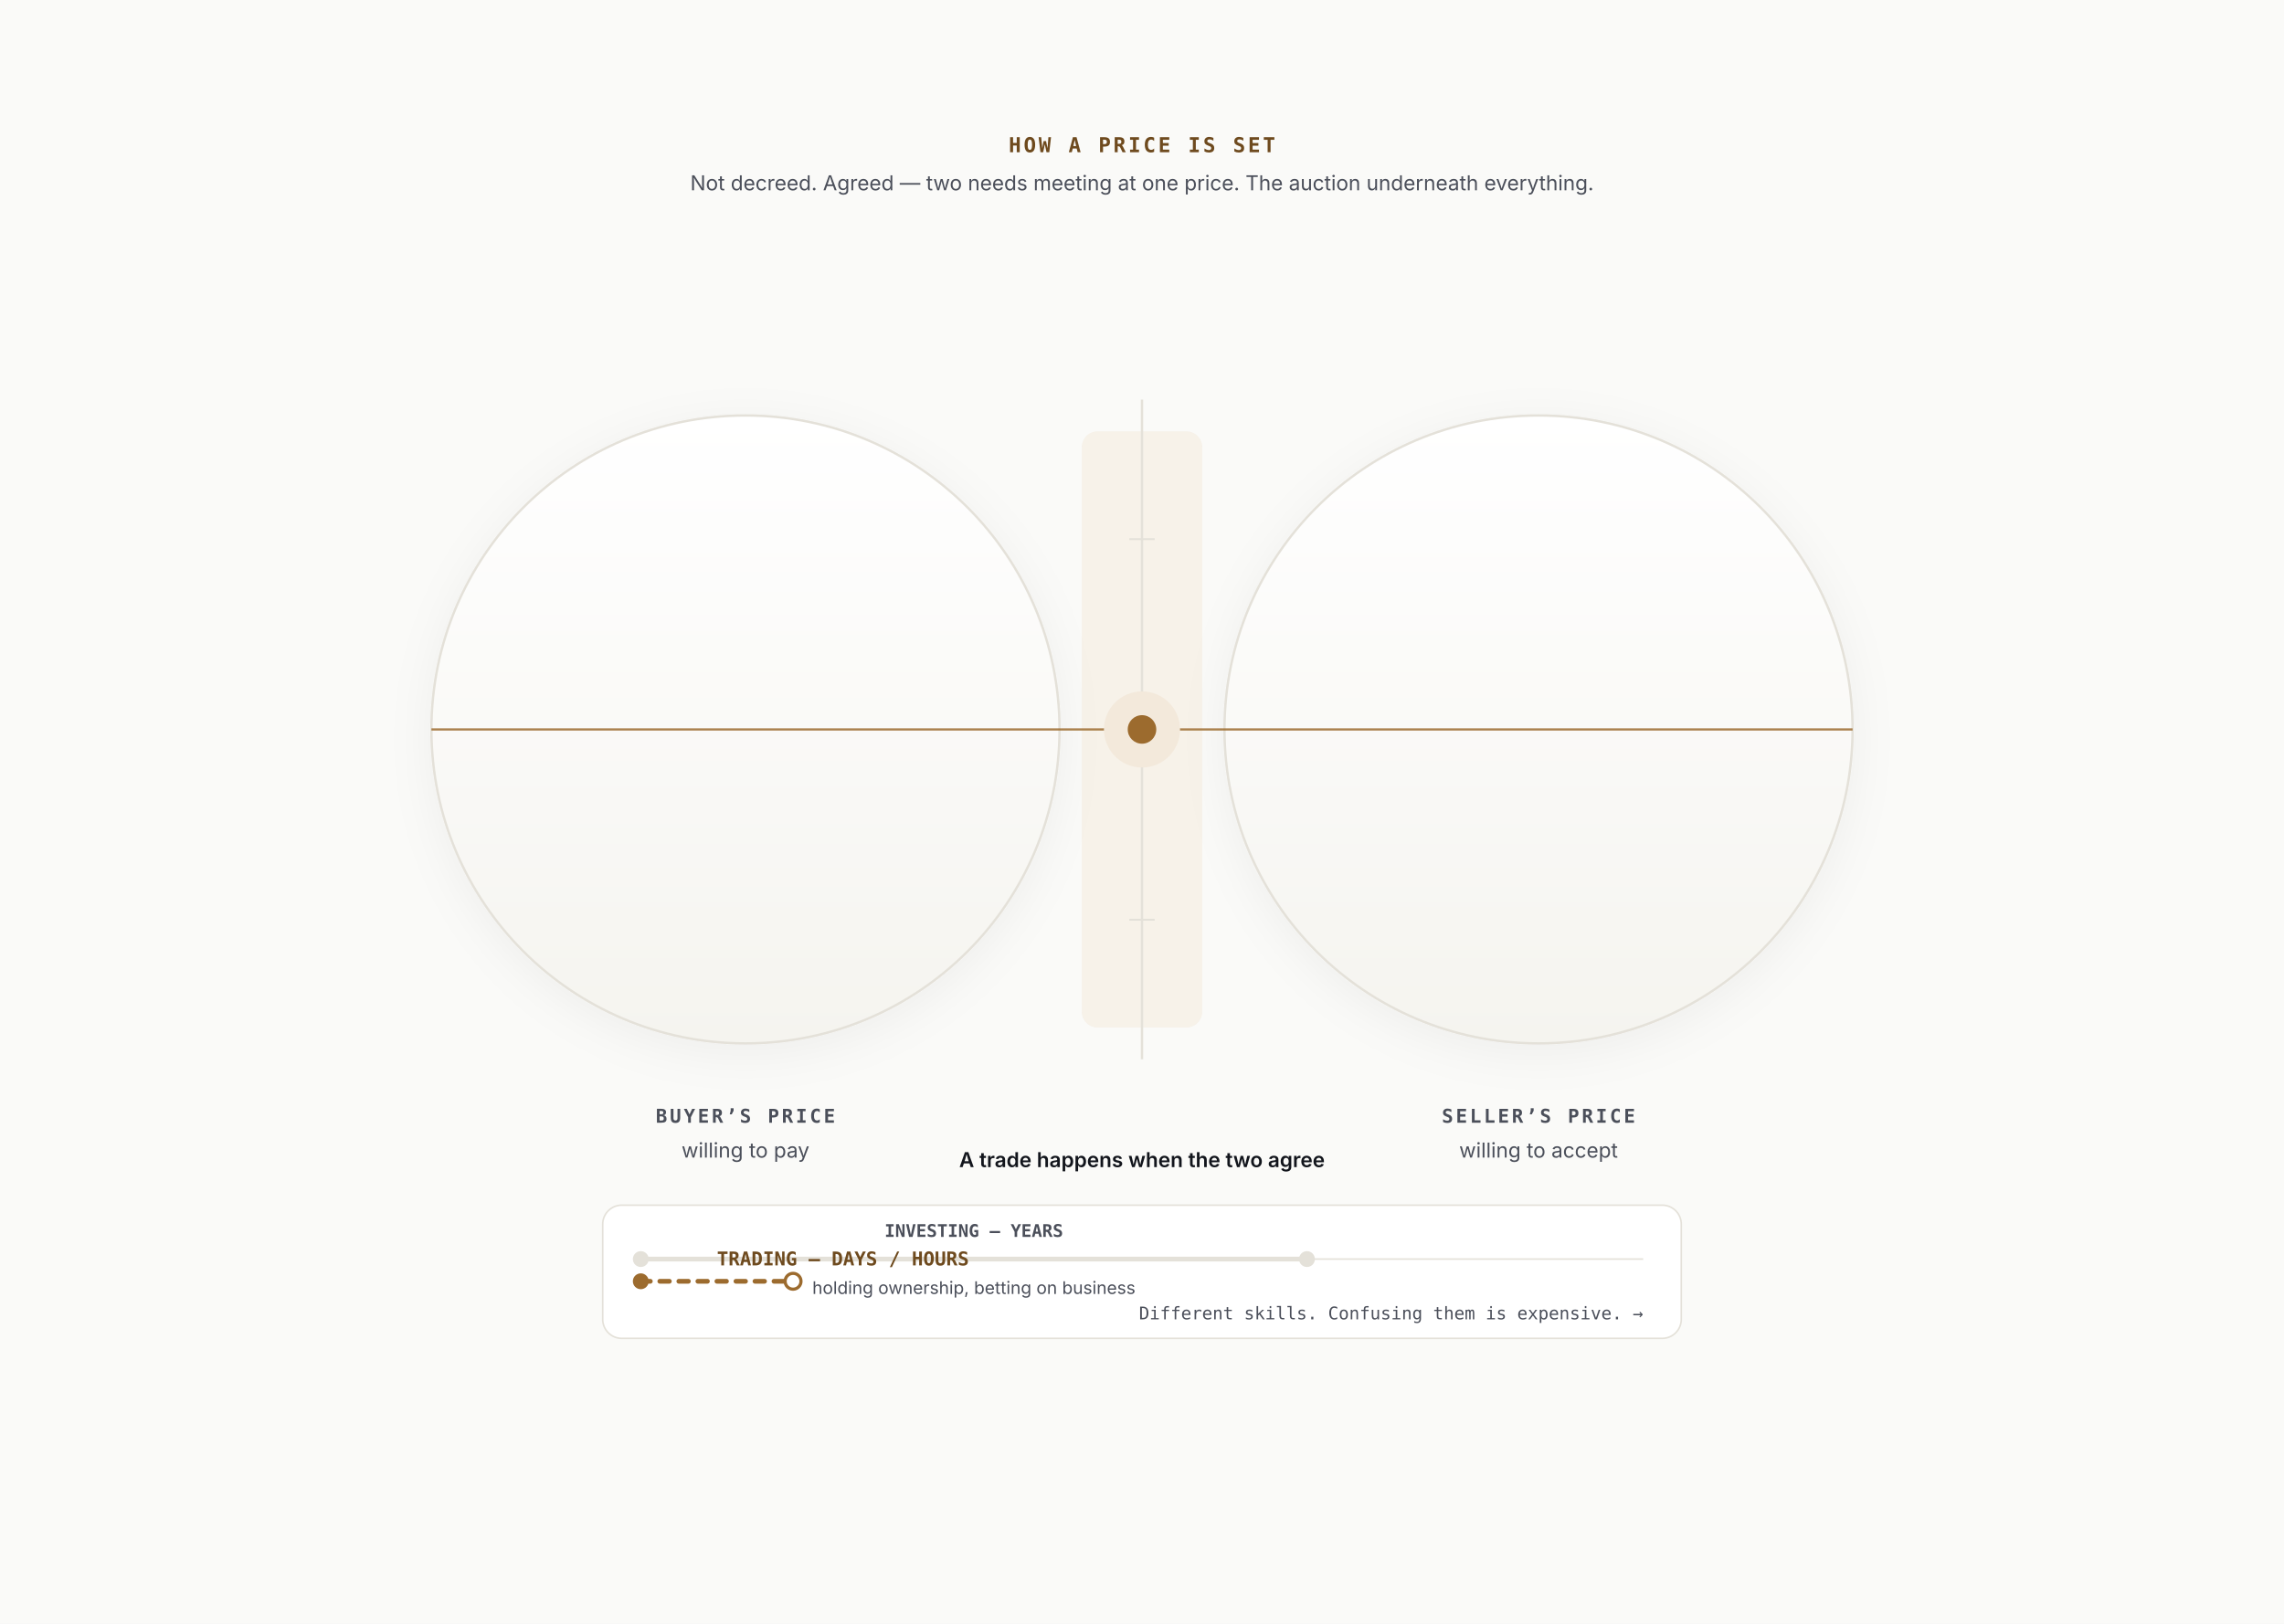
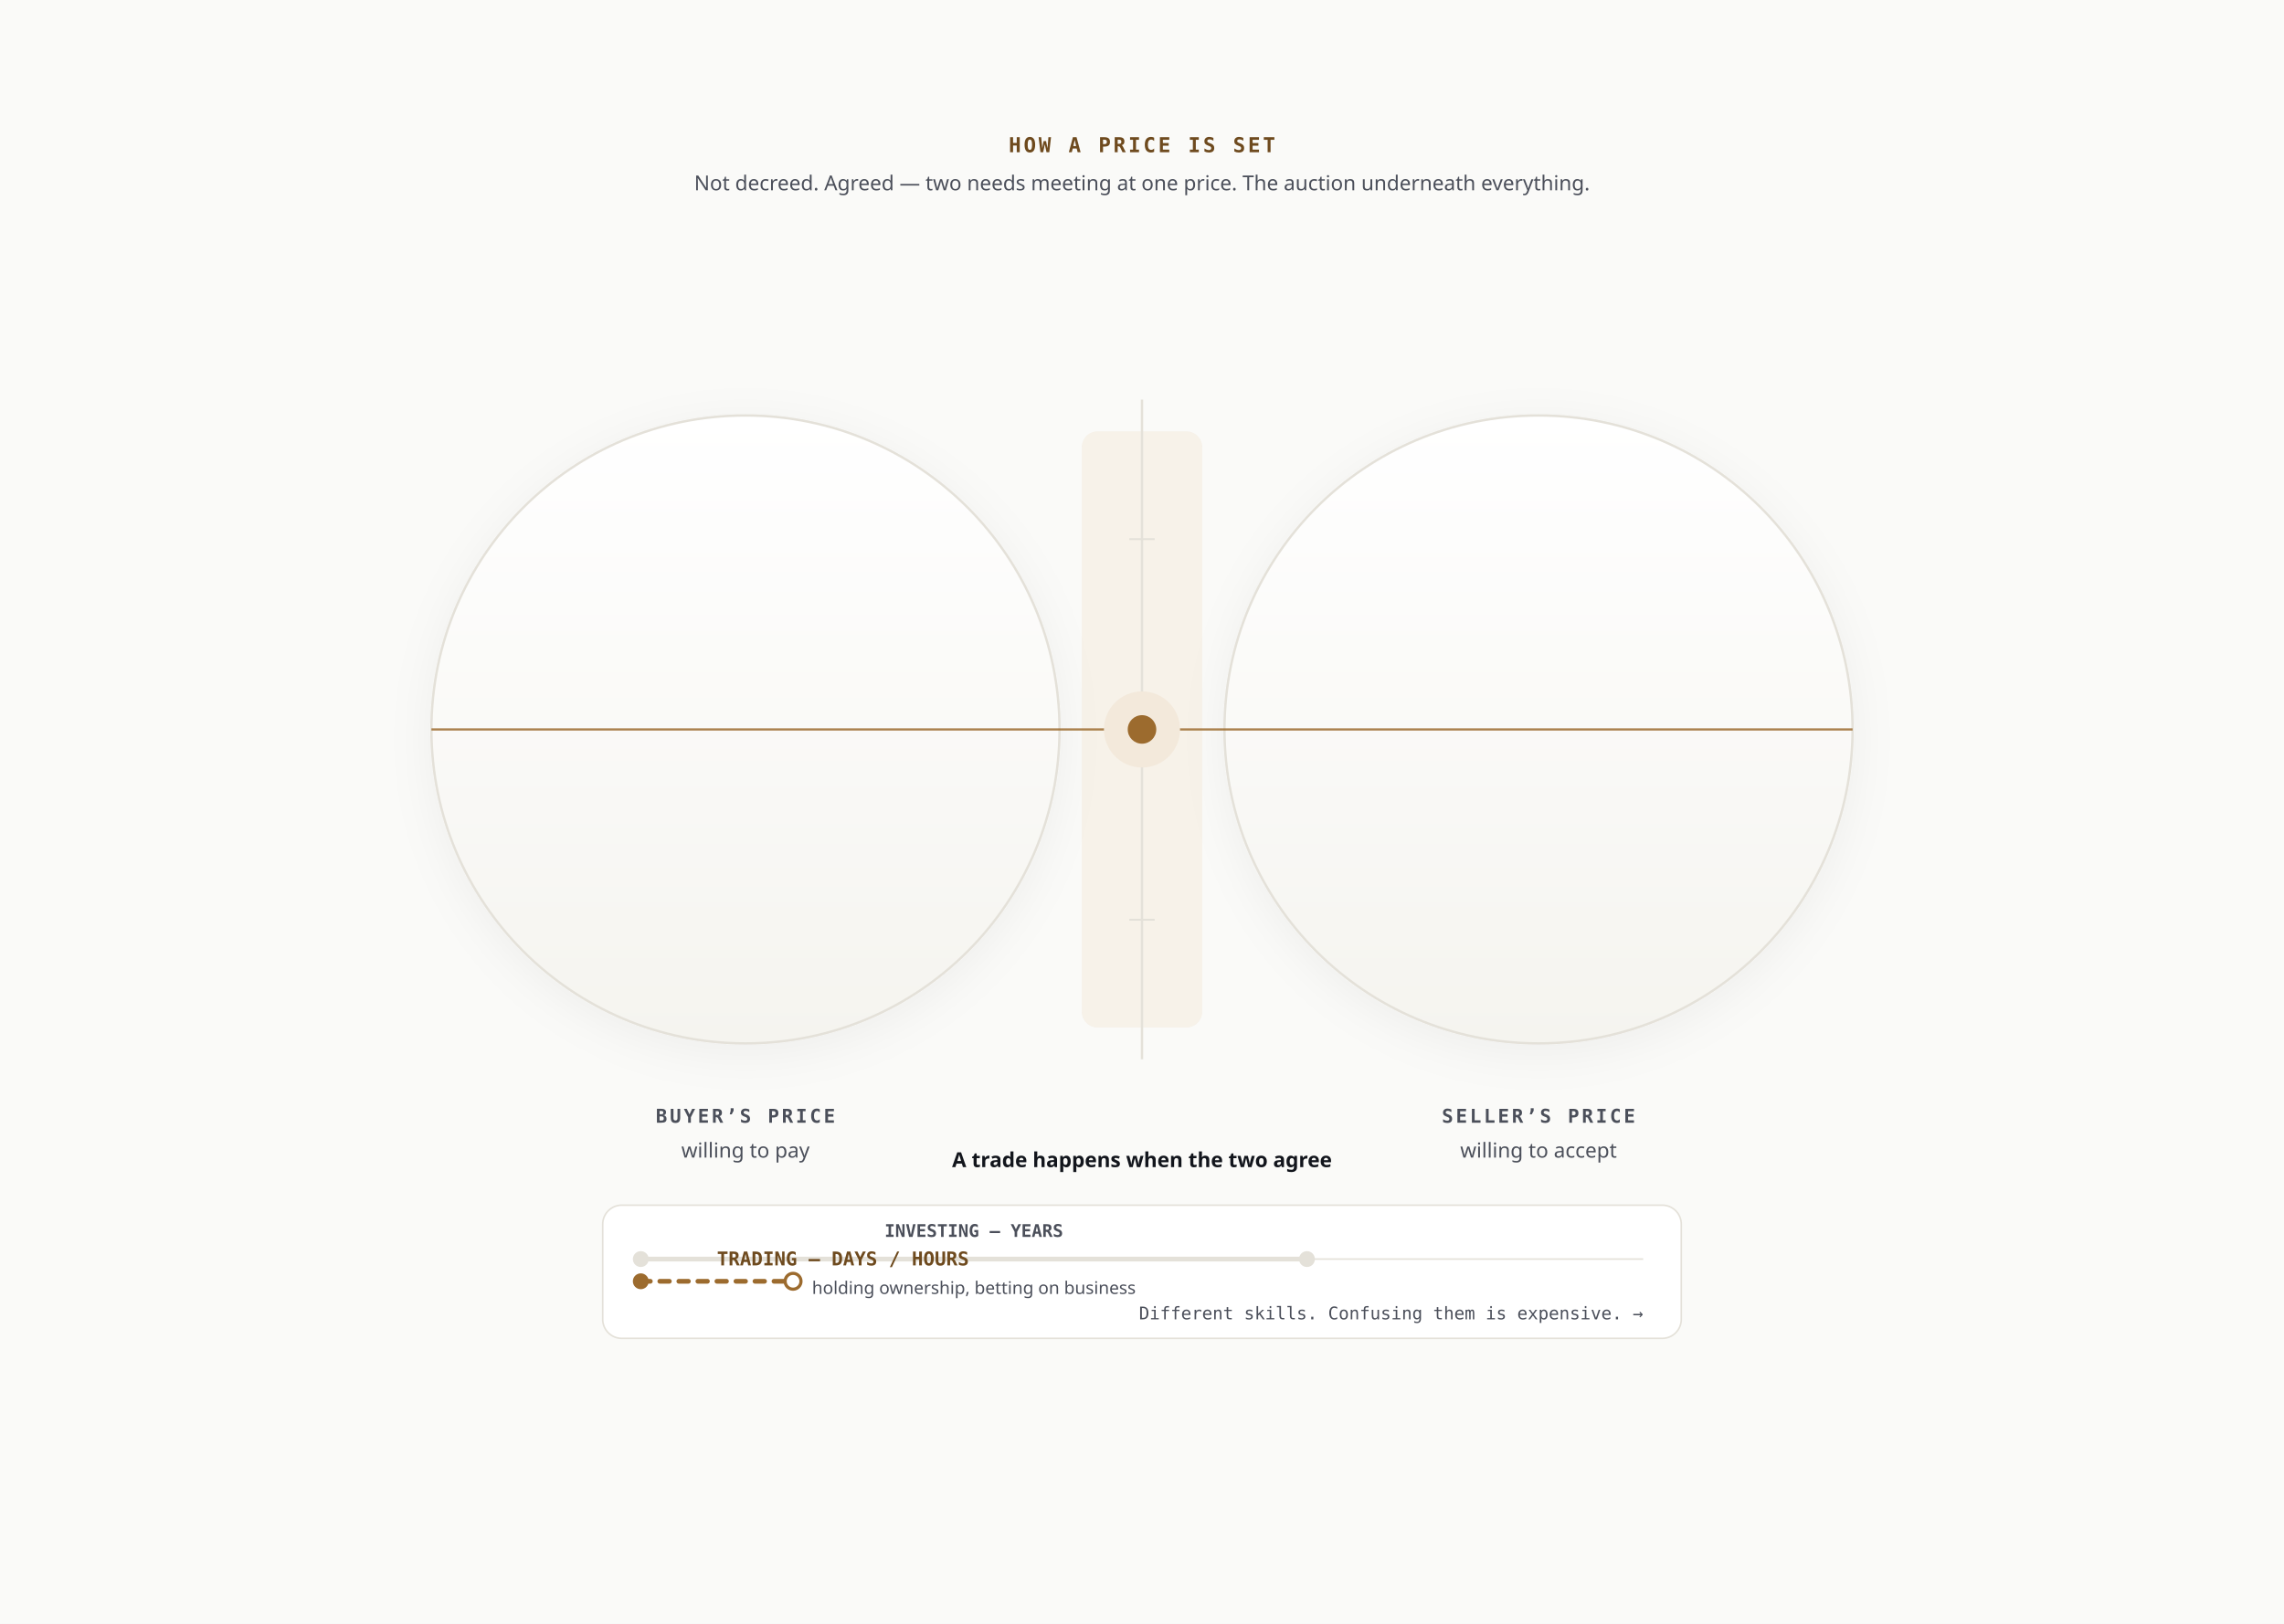
<svg xmlns="http://www.w3.org/2000/svg" viewBox="0 0 1440 1024" width="100%" height="100%" preserveAspectRatio="xMidYMid meet" style="display:block;width:100%;height:auto">
  <defs>
    <linearGradient id="circle-grad-hero" x1="0" y1="0" x2="0" y2="1">
      <stop offset="0" stop-color="#FFFFFF" />
      <stop offset="1" stop-color="#F5F4EF" />
    </linearGradient>
    <filter id="circle-shadow-hero" x="-30%" y="-30%" width="160%" height="160%">
      <feDropShadow dx="0" dy="6" stdDeviation="14" flood-color="#12151C" flood-opacity="0.05" />
    </filter>
  </defs>
  <rect x="0" y="0" width="1440" height="1024" fill="#FAFAF8" />
-   <text x="720" y="96" font-family="IBM Plex Mono, monospace" font-size="13" font-weight="600" letter-spacing="1.6" fill="#6E4A1E" text-anchor="middle">HOW A PRICE IS SET</text>
-   <text x="720" y="120" font-family="Inter, system-ui, sans-serif" font-size="13" fill="#4B4F5A" text-anchor="middle">Not decreed. Agreed — two needs meeting at one price. The auction underneath everything.</text>
+   <text x="720" y="96" font-family="JetBrains Mono, monospace" font-size="13" font-weight="600" letter-spacing="1.6" fill="#6E4A1E" text-anchor="middle">HOW A PRICE IS SET</text>
+   <text x="720" y="120" font-family="Instrument Sans, system-ui, sans-serif" font-size="13" fill="#4B4F5A" text-anchor="middle">Not decreed. Agreed — two needs meeting at one price. The auction underneath everything.</text>
  <g transform="translate(0,160)">
    <g filter="url(#circle-shadow-hero)">
      <circle cx="470" cy="300" r="198" fill="url(#circle-grad-hero)" stroke="#E4E1D9" stroke-width="1.5" />
    </g>
    <g filter="url(#circle-shadow-hero)">
      <circle cx="970" cy="300" r="198" fill="url(#circle-grad-hero)" stroke="#E4E1D9" stroke-width="1.5" />
    </g>
    <rect x="682" y="112" width="76" height="376" rx="10" fill="#F3E9DB" opacity="0.52" />
    <line x1="720" y1="92" x2="720" y2="508" stroke="#E4E1D9" stroke-width="1.5" />
    <line x1="712" y1="180" x2="728" y2="180" stroke="#E4E1D9" stroke-width="1.2" />
    <line x1="712" y1="300" x2="728" y2="300" stroke="#9C6B2E" stroke-width="1.2" />
    <line x1="712" y1="420" x2="728" y2="420" stroke="#E4E1D9" stroke-width="1.2" />
    <line x1="272" y1="300" x2="1168" y2="300" stroke="#9C6B2E" stroke-width="1.4" opacity="0.85" />
    <circle cx="720" cy="300" r="24" fill="#F3E9DB" />
    <circle cx="720" cy="300" r="9" fill="#9C6B2E" />
-     <text x="470" y="548" font-family="IBM Plex Mono, monospace" font-size="12" font-weight="600" letter-spacing="1.6" fill="#4B4F5A" text-anchor="middle">BUYER’S PRICE</text>
-     <text x="470" y="570" font-family="Inter, system-ui, sans-serif" font-size="13" fill="#4B4F5A" text-anchor="middle">willing to pay</text>
-     <text x="970" y="548" font-family="IBM Plex Mono, monospace" font-size="12" font-weight="600" letter-spacing="1.6" fill="#4B4F5A" text-anchor="middle">SELLER’S PRICE</text>
-     <text x="970" y="570" font-family="Inter, system-ui, sans-serif" font-size="13" fill="#4B4F5A" text-anchor="middle">willing to accept</text>
-     <text x="720" y="576" font-family="Inter, system-ui, sans-serif" font-size="13" font-weight="600" fill="#12151C" text-anchor="middle">A trade happens when the two agree</text>
+     <text x="470" y="548" font-family="JetBrains Mono, monospace" font-size="12" font-weight="600" letter-spacing="1.6" fill="#4B4F5A" text-anchor="middle">BUYER’S PRICE</text>
+     <text x="470" y="570" font-family="Instrument Sans, system-ui, sans-serif" font-size="13" fill="#4B4F5A" text-anchor="middle">willing to pay</text>
+     <text x="970" y="548" font-family="JetBrains Mono, monospace" font-size="12" font-weight="600" letter-spacing="1.6" fill="#4B4F5A" text-anchor="middle">SELLER’S PRICE</text>
+     <text x="970" y="570" font-family="Instrument Sans, system-ui, sans-serif" font-size="13" fill="#4B4F5A" text-anchor="middle">willing to accept</text>
+     <text x="720" y="576" font-family="Instrument Sans, system-ui, sans-serif" font-size="13" font-weight="600" fill="#12151C" text-anchor="middle">A trade happens when the two agree</text>
  </g>
  <g transform="translate(380,760)">
    <rect x="0" y="0" width="680" height="84" rx="12" fill="#FFFFFF" stroke="#E4E1D9" stroke-width="1" />
    <line x1="24" y1="34" x2="656" y2="34" stroke="#E4E1D9" stroke-width="1" />
    <g transform="translate(24,20)">
      <line x1="0" y1="14" x2="420" y2="14" stroke="#E4E1D9" stroke-width="3" stroke-linecap="round" />
      <circle cx="0" cy="14" r="5" fill="#E4E1D9" />
      <circle cx="420" cy="14" r="5" fill="#E4E1D9" />
-       <text x="210" y="0" font-family="IBM Plex Mono, monospace" font-size="11" font-weight="600" fill="#4B4F5A" text-anchor="middle">INVESTING — YEARS</text>
-       <text x="210" y="36" font-family="Inter, system-ui, sans-serif" font-size="11" fill="#4B4F5A" text-anchor="middle">holding ownership, betting on business</text>
+       <text x="210" y="0" font-family="JetBrains Mono, monospace" font-size="11" font-weight="600" fill="#4B4F5A" text-anchor="middle">INVESTING — YEARS</text>
+       <text x="210" y="36" font-family="Instrument Sans, system-ui, sans-serif" font-size="11" fill="#4B4F5A" text-anchor="middle">holding ownership, betting on business</text>
    </g>
    <g transform="translate(24,48)">
      <line x1="0" y1="0" x2="96" y2="0" stroke="#9C6B2E" stroke-width="3" stroke-linecap="round" stroke-dasharray="6 6" />
      <circle cx="0" cy="0" r="5" fill="#9C6B2E" />
      <circle cx="96" cy="0" r="5" fill="#FFFFFF" stroke="#9C6B2E" stroke-width="2" />
-       <text x="48" y="-10" font-family="IBM Plex Mono, monospace" font-size="12" font-weight="600" fill="#6E4A1E">TRADING — DAYS / HOURS</text>
+       <text x="48" y="-10" font-family="JetBrains Mono, monospace" font-size="12" font-weight="600" fill="#6E4A1E">TRADING — DAYS / HOURS</text>
    </g>
-     <text x="656" y="72" font-family="IBM Plex Mono, monospace" font-size="11" fill="#4B4F5A" text-anchor="end">Different skills. Confusing them is expensive. →</text>
+     <text x="656" y="72" font-family="JetBrains Mono, monospace" font-size="11" fill="#4B4F5A" text-anchor="end">Different skills. Confusing them is expensive. →</text>
  </g>
</svg>
